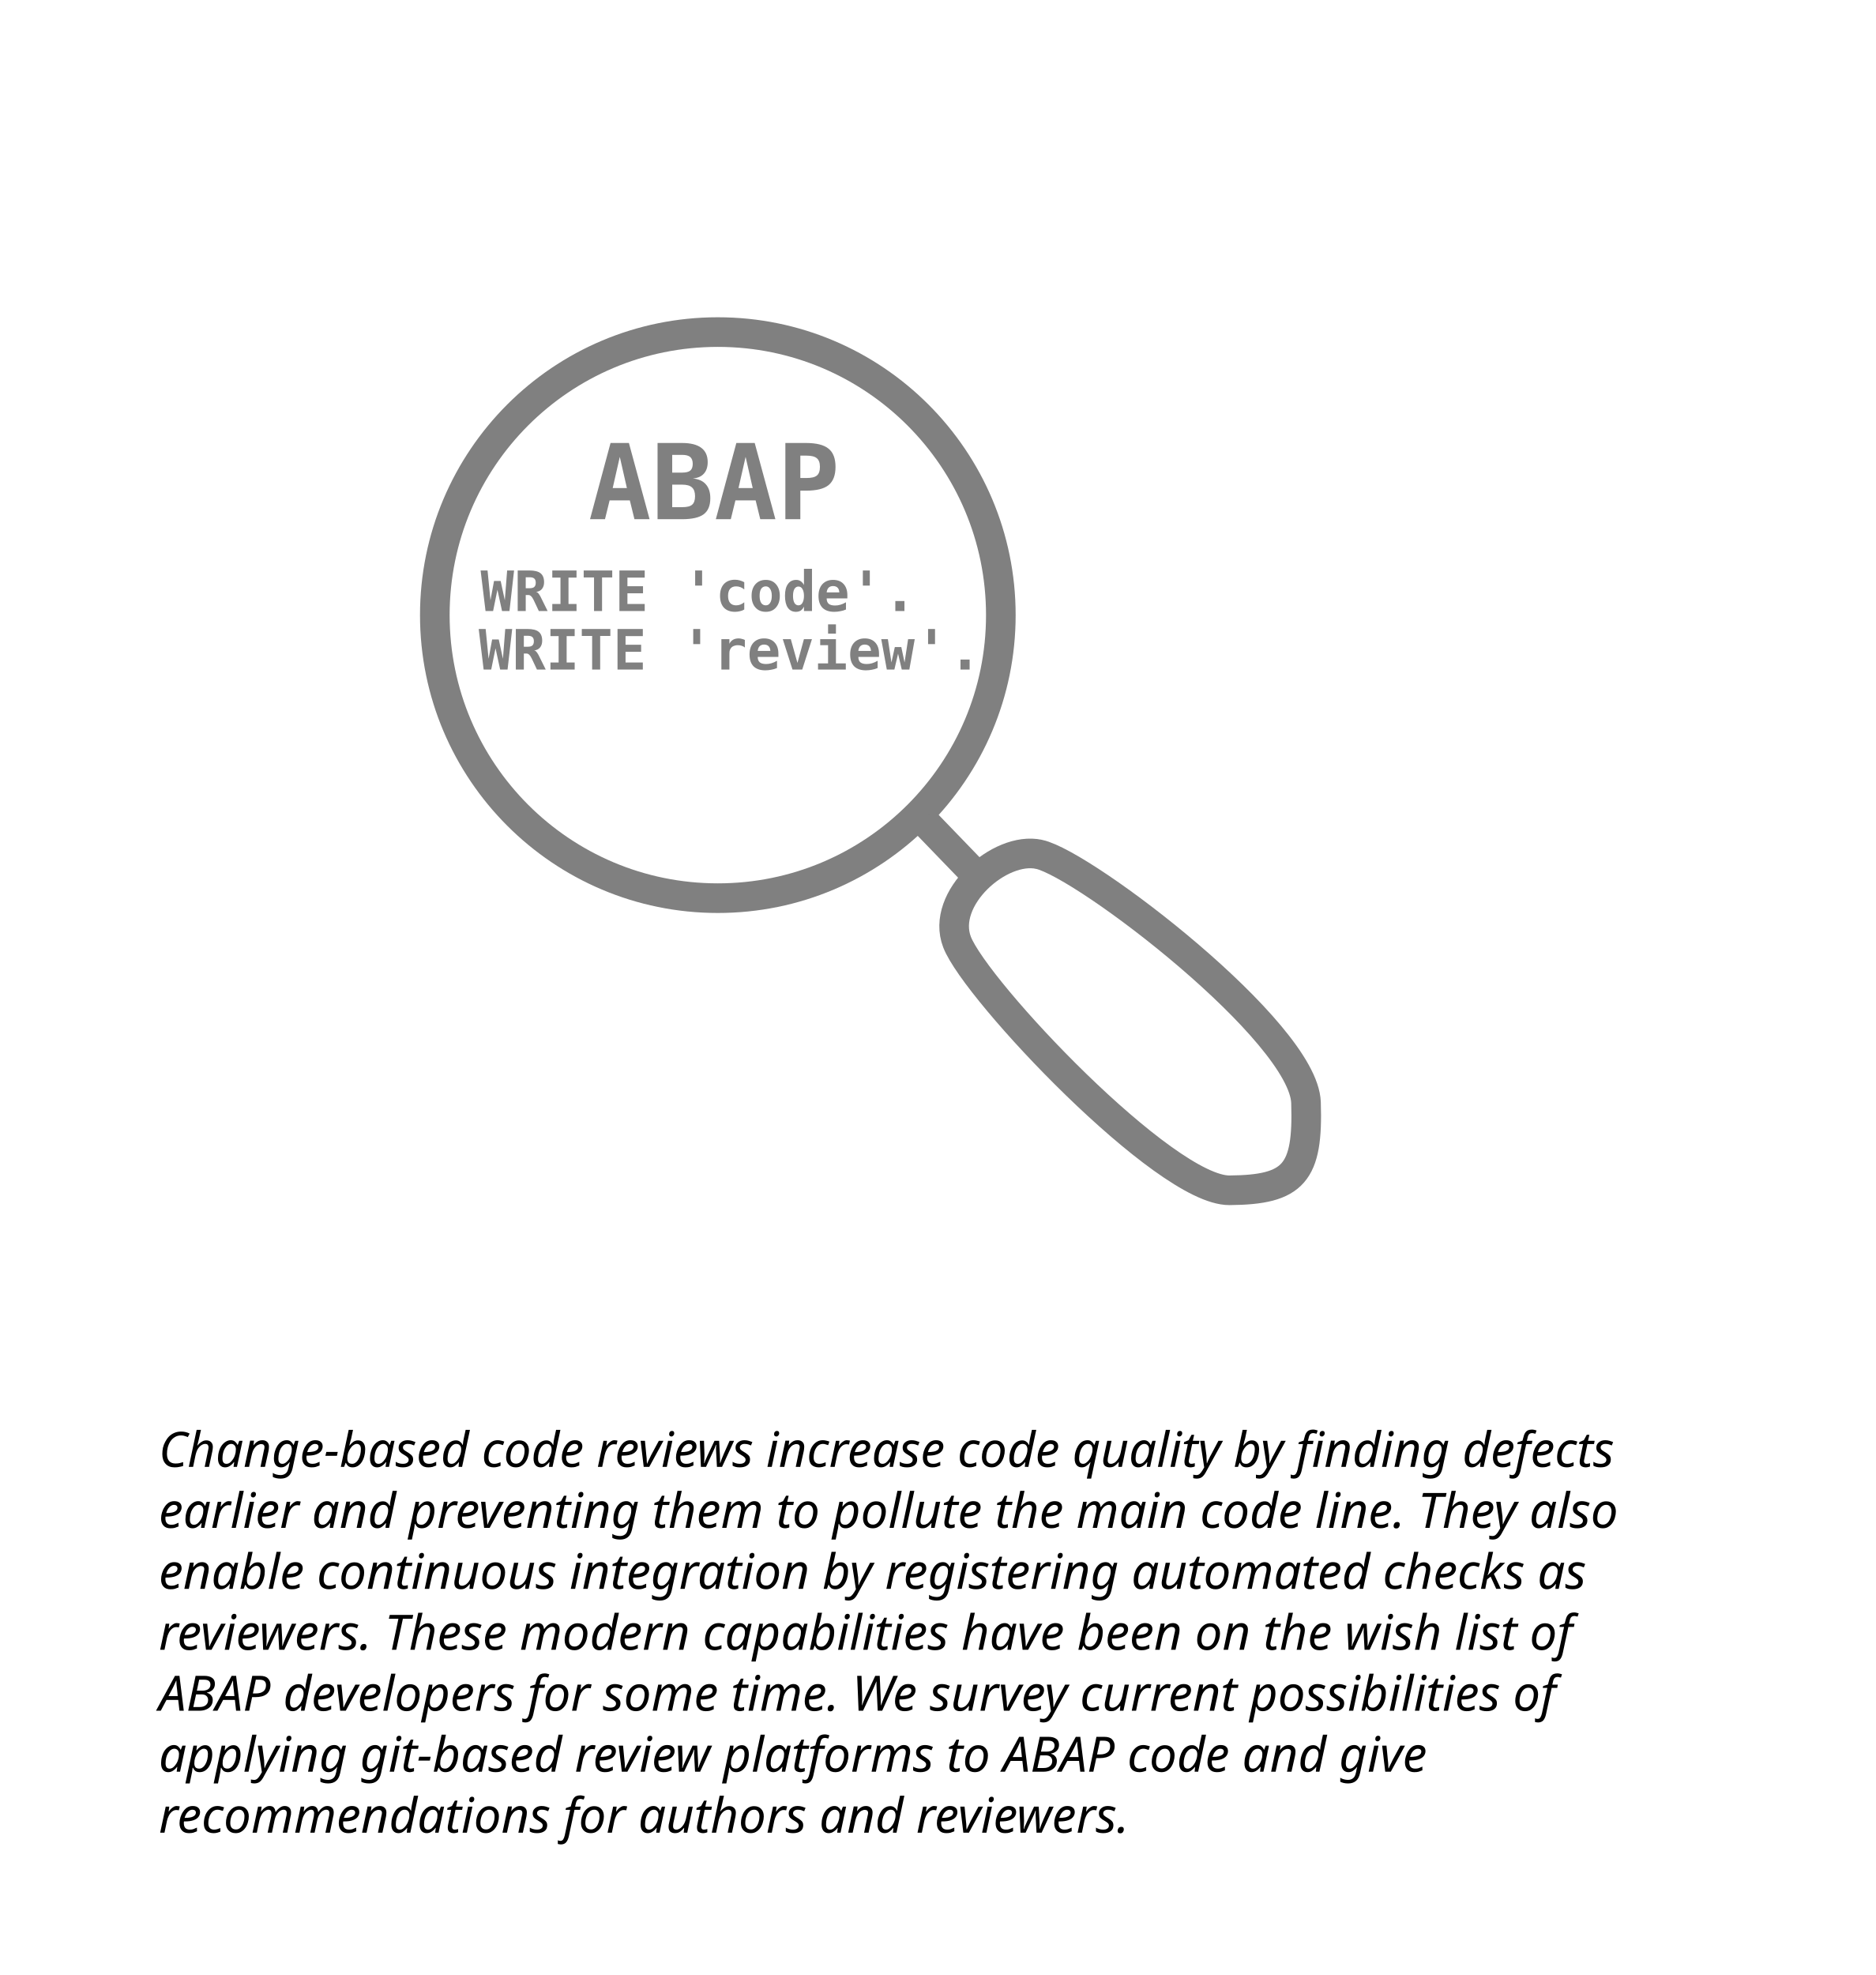
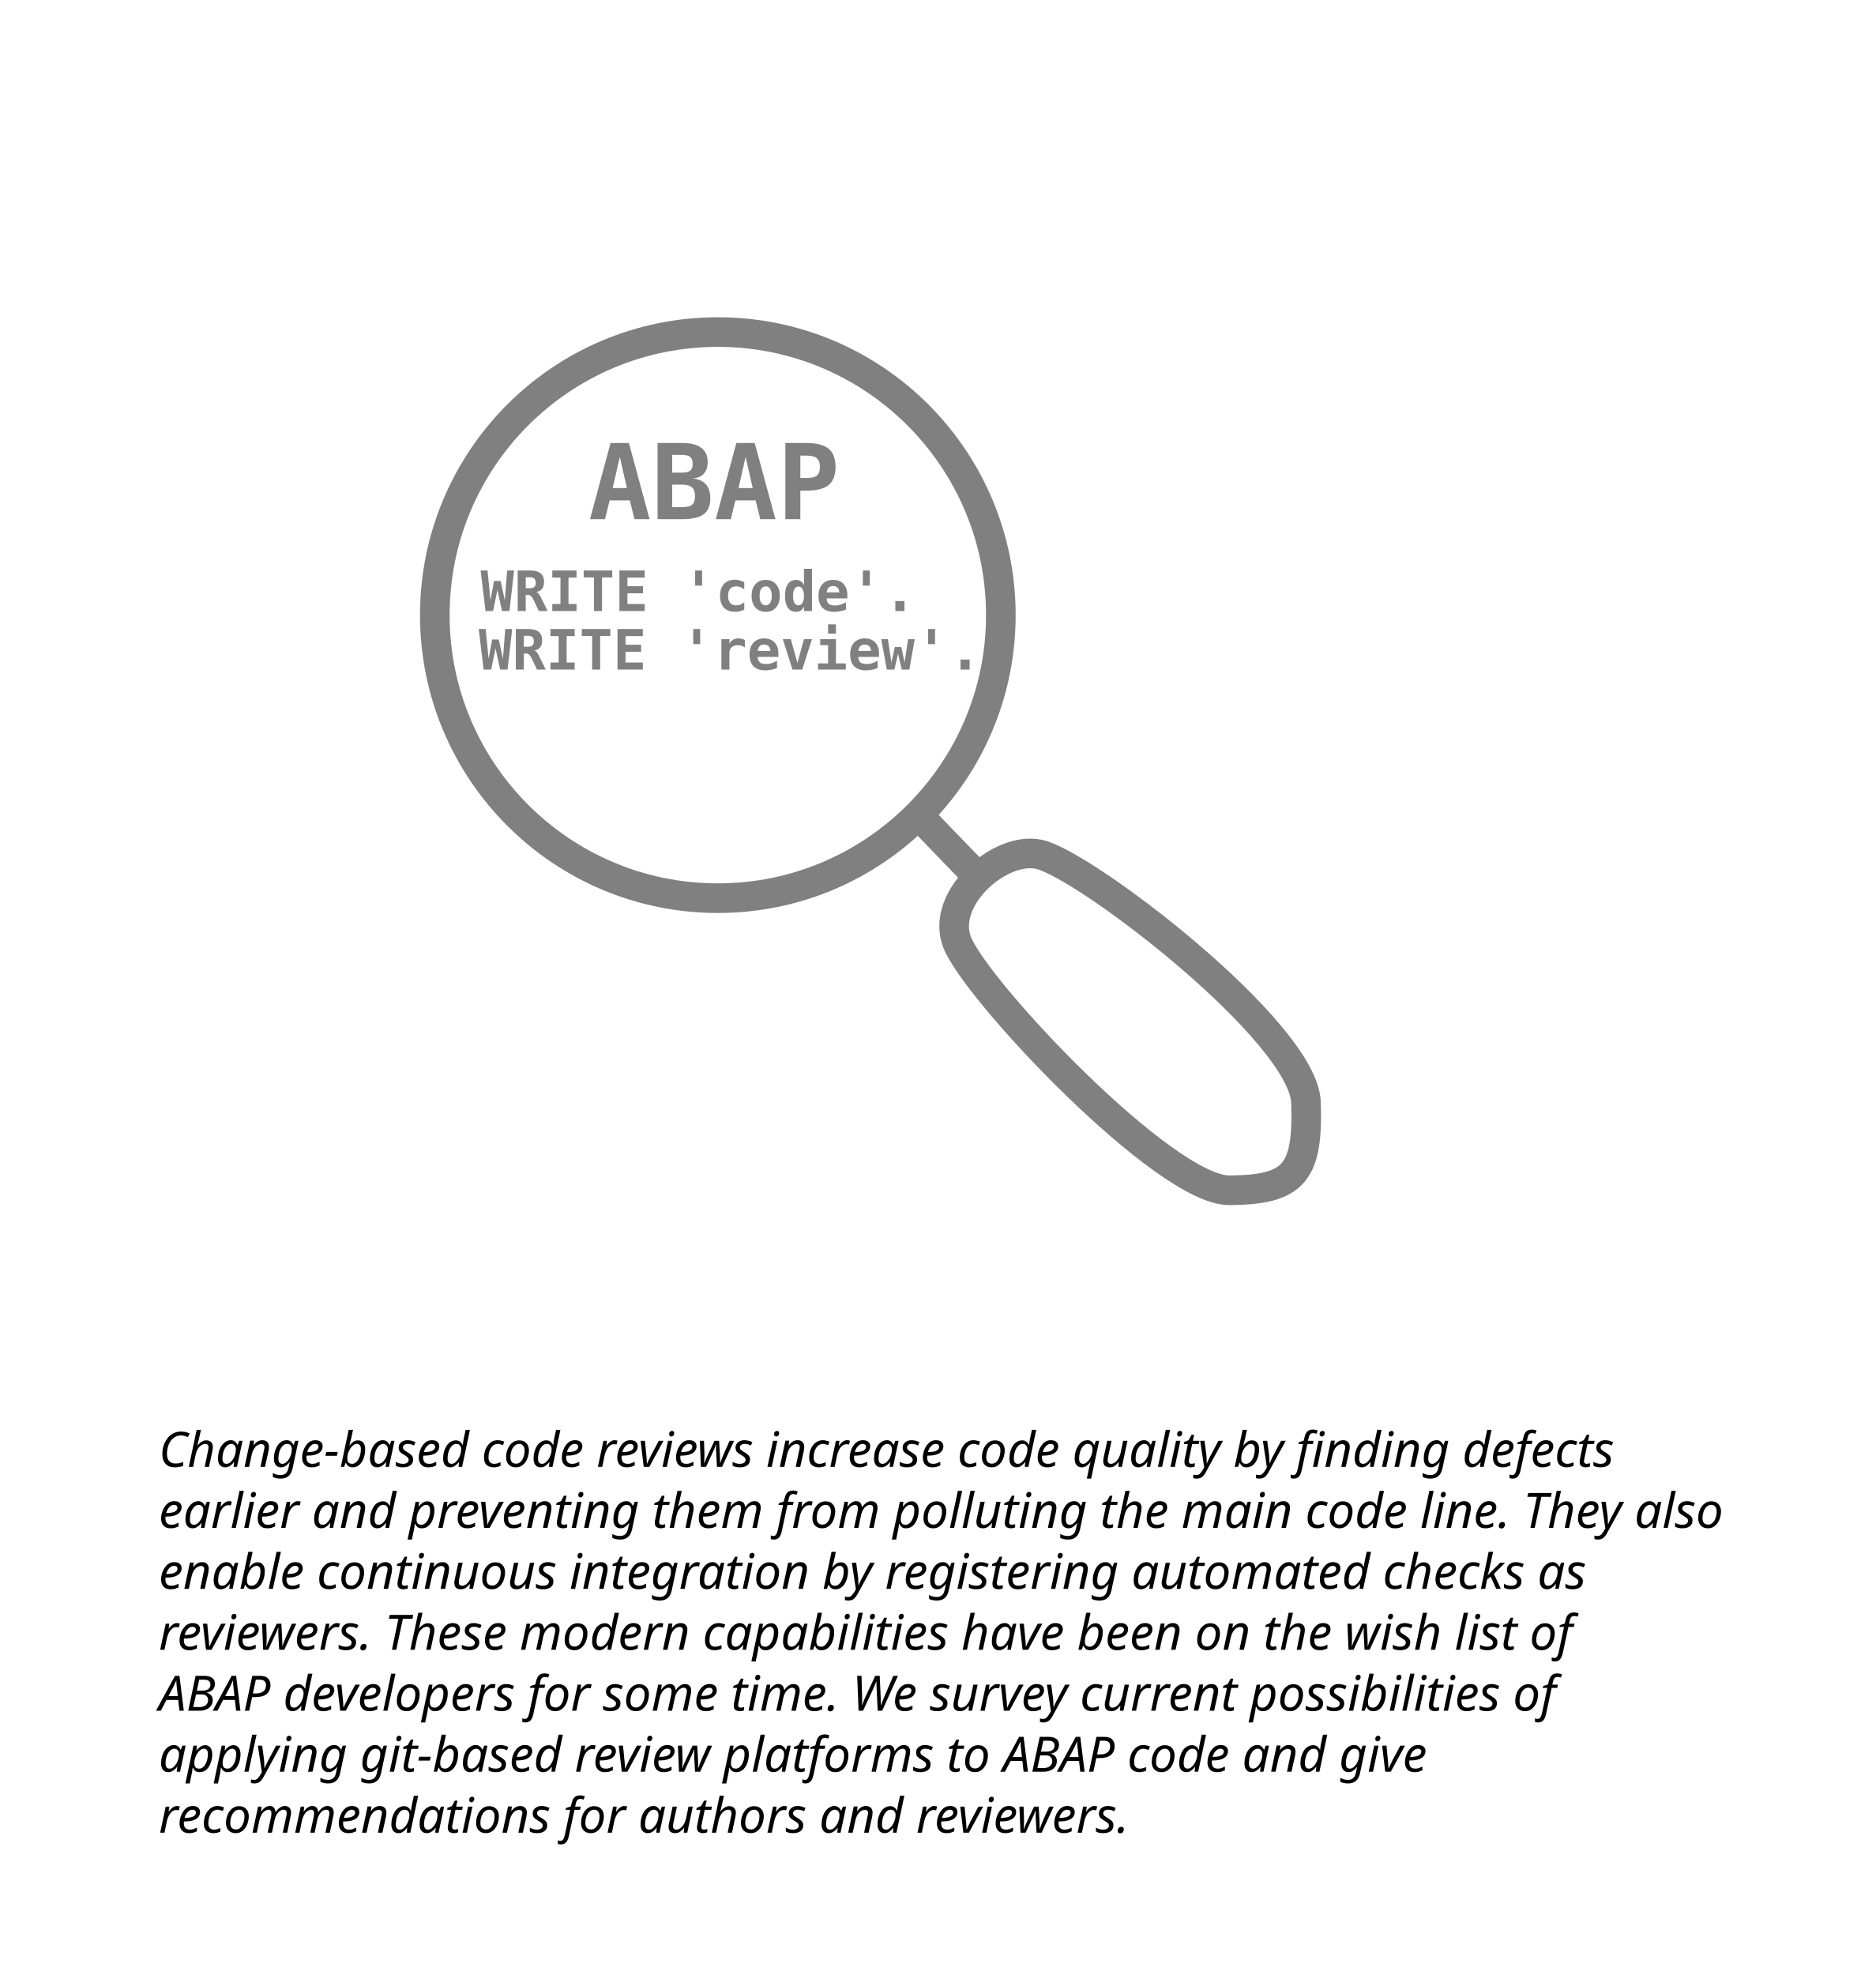
<svg xmlns="http://www.w3.org/2000/svg" width="190mm" height="200mm" viewBox="0 0 190 200" version="1.1" id="svg8">
  <defs id="defs2">
    </defs>
  <g id="layer1" transform="translate(-76.75092,-71.66424)">
    <ellipse style="fill:none;stroke:#808080;stroke-width:3;stroke-linecap:round;stroke-linejoin:round;stroke-miterlimit:4;stroke-dasharray:none;stroke-opacity:1;paint-order:markers stroke fill" id="path833" cx="149.452" cy="133.955" rx="28.663" ry="28.663" />
    <text xml:space="preserve" style="font-style:normal;font-weight:normal;font-size:10.583px;line-height:1.25;font-family:sans-serif;letter-spacing:0px;word-spacing:0px;fill:#808080;fill-opacity:1;stroke:none;stroke-width:0.265" x="136.336" y="124.241" id="text837">
      <tspan id="tspan835" x="136.336" y="124.241" style="font-style:normal;font-variant:normal;font-weight:bold;font-stretch:normal;font-family:monospace;-inkscape-font-specification:'monospace Bold';fill:#808080;fill-opacity:1;stroke-width:0.265">ABAP</tspan>
    </text>
    <text xml:space="preserve" style="font-style:normal;font-weight:normal;font-size:5.644px;line-height:1.25;font-family:sans-serif;letter-spacing:0px;word-spacing:0px;fill:#808080;fill-opacity:1;stroke:none;stroke-width:0.265" x="125.235" y="139.47" id="text837-1">
      <tspan id="tspan835-2" x="125.235" y="139.47" style="font-style:normal;font-variant:normal;font-weight:bold;font-stretch:normal;font-size:5.644px;font-family:monospace;-inkscape-font-specification:'monospace Bold';fill:#808080;fill-opacity:1;stroke-width:0.265">WRITE 'review'.</tspan>
    </text>
    <path style="fill:none;stroke:#808080;stroke-width:3;stroke-linecap:butt;stroke-linejoin:miter;stroke-miterlimit:4;stroke-dasharray:none;stroke-opacity:1" d="m 170.278,154.749 5.292,5.481" id="path863" />
    <path style="fill:none;stroke:#808080;stroke-width:3;stroke-linecap:butt;stroke-linejoin:miter;stroke-miterlimit:4;stroke-dasharray:none;stroke-opacity:1" d="m 181.996,158.183 c -3.975,-0.878 -10.02,4.47 -8.315,8.882 1.897,4.911 21.055,25.184 27.592,25.135 6.537,-0.049 7.983,-1.723 7.749,-8.882 -0.234,-7.16 -22.384,-24.11 -27.025,-25.135 z" id="path865" />
    <text xml:space="preserve" style="font-style:normal;font-weight:normal;font-size:5.644px;line-height:1.25;font-family:sans-serif;letter-spacing:0px;word-spacing:0px;fill:#808080;fill-opacity:1;stroke:none;stroke-width:0.265" x="125.427" y="133.542" id="text837-1-4">
      <tspan id="tspan835-2-8" x="125.427" y="133.542" style="font-style:normal;font-variant:normal;font-weight:bold;font-stretch:normal;font-size:5.644px;font-family:monospace;-inkscape-font-specification:'monospace Bold';fill:#808080;fill-opacity:1;stroke-width:0.265">WRITE 'code'.</tspan>
    </text>
    <text xml:space="preserve" style="font-style:normal;font-weight:normal;font-size:4.939px;line-height:1.25;font-family:sans-serif;letter-spacing:0px;word-spacing:0px;fill:#000000;fill-opacity:1;stroke:none;stroke-width:0.265" x="92.831" y="220.209" id="text842">
      <tspan id="tspan840" x="92.831" y="220.209" style="font-style:italic;font-variant:normal;font-weight:normal;font-stretch:normal;font-size:4.939px;font-family:sans-serif;-inkscape-font-specification:'sans-serif Italic';stroke-width:0.265">Change-based code reviews increase code quality by finding defects </tspan>
-       <tspan x="92.831" y="226.382" style="font-style:italic;font-variant:normal;font-weight:normal;font-stretch:normal;font-size:4.939px;font-family:sans-serif;-inkscape-font-specification:'sans-serif Italic';stroke-width:0.265" id="tspan844">earlier and preventing them to pollute the main code line. They also </tspan>
+       <tspan x="92.831" y="226.382" style="font-style:italic;font-variant:normal;font-weight:normal;font-stretch:normal;font-size:4.939px;font-family:sans-serif;-inkscape-font-specification:'sans-serif Italic';stroke-width:0.265" id="tspan844">earlier and preventing them from polluting the main code line. They also </tspan>
      <tspan x="92.831" y="232.556" style="font-style:italic;font-variant:normal;font-weight:normal;font-stretch:normal;font-size:4.939px;font-family:sans-serif;-inkscape-font-specification:'sans-serif Italic';stroke-width:0.265" id="tspan846">enable continuous integration by registering automated checks as </tspan>
      <tspan x="92.831" y="238.73" style="font-style:italic;font-variant:normal;font-weight:normal;font-stretch:normal;font-size:4.939px;font-family:sans-serif;-inkscape-font-specification:'sans-serif Italic';stroke-width:0.265" id="tspan848">reviewers. These modern capabilities have been on the wish list of </tspan>
      <tspan x="92.831" y="244.903" style="font-style:italic;font-variant:normal;font-weight:normal;font-stretch:normal;font-size:4.939px;font-family:sans-serif;-inkscape-font-specification:'sans-serif Italic';stroke-width:0.265" id="tspan850">ABAP developers for some time. We survey current possibilities of </tspan>
      <tspan x="92.831" y="251.077" style="font-style:italic;font-variant:normal;font-weight:normal;font-stretch:normal;font-size:4.939px;font-family:sans-serif;-inkscape-font-specification:'sans-serif Italic';stroke-width:0.265" id="tspan852">applying git-based review platforms to ABAP code and give </tspan>
      <tspan x="92.831" y="257.251" style="font-style:italic;font-variant:normal;font-weight:normal;font-stretch:normal;font-size:4.939px;font-family:sans-serif;-inkscape-font-specification:'sans-serif Italic';stroke-width:0.265" id="tspan854">recommendations for authors and reviewers.</tspan>
    </text>
  </g>
</svg>
